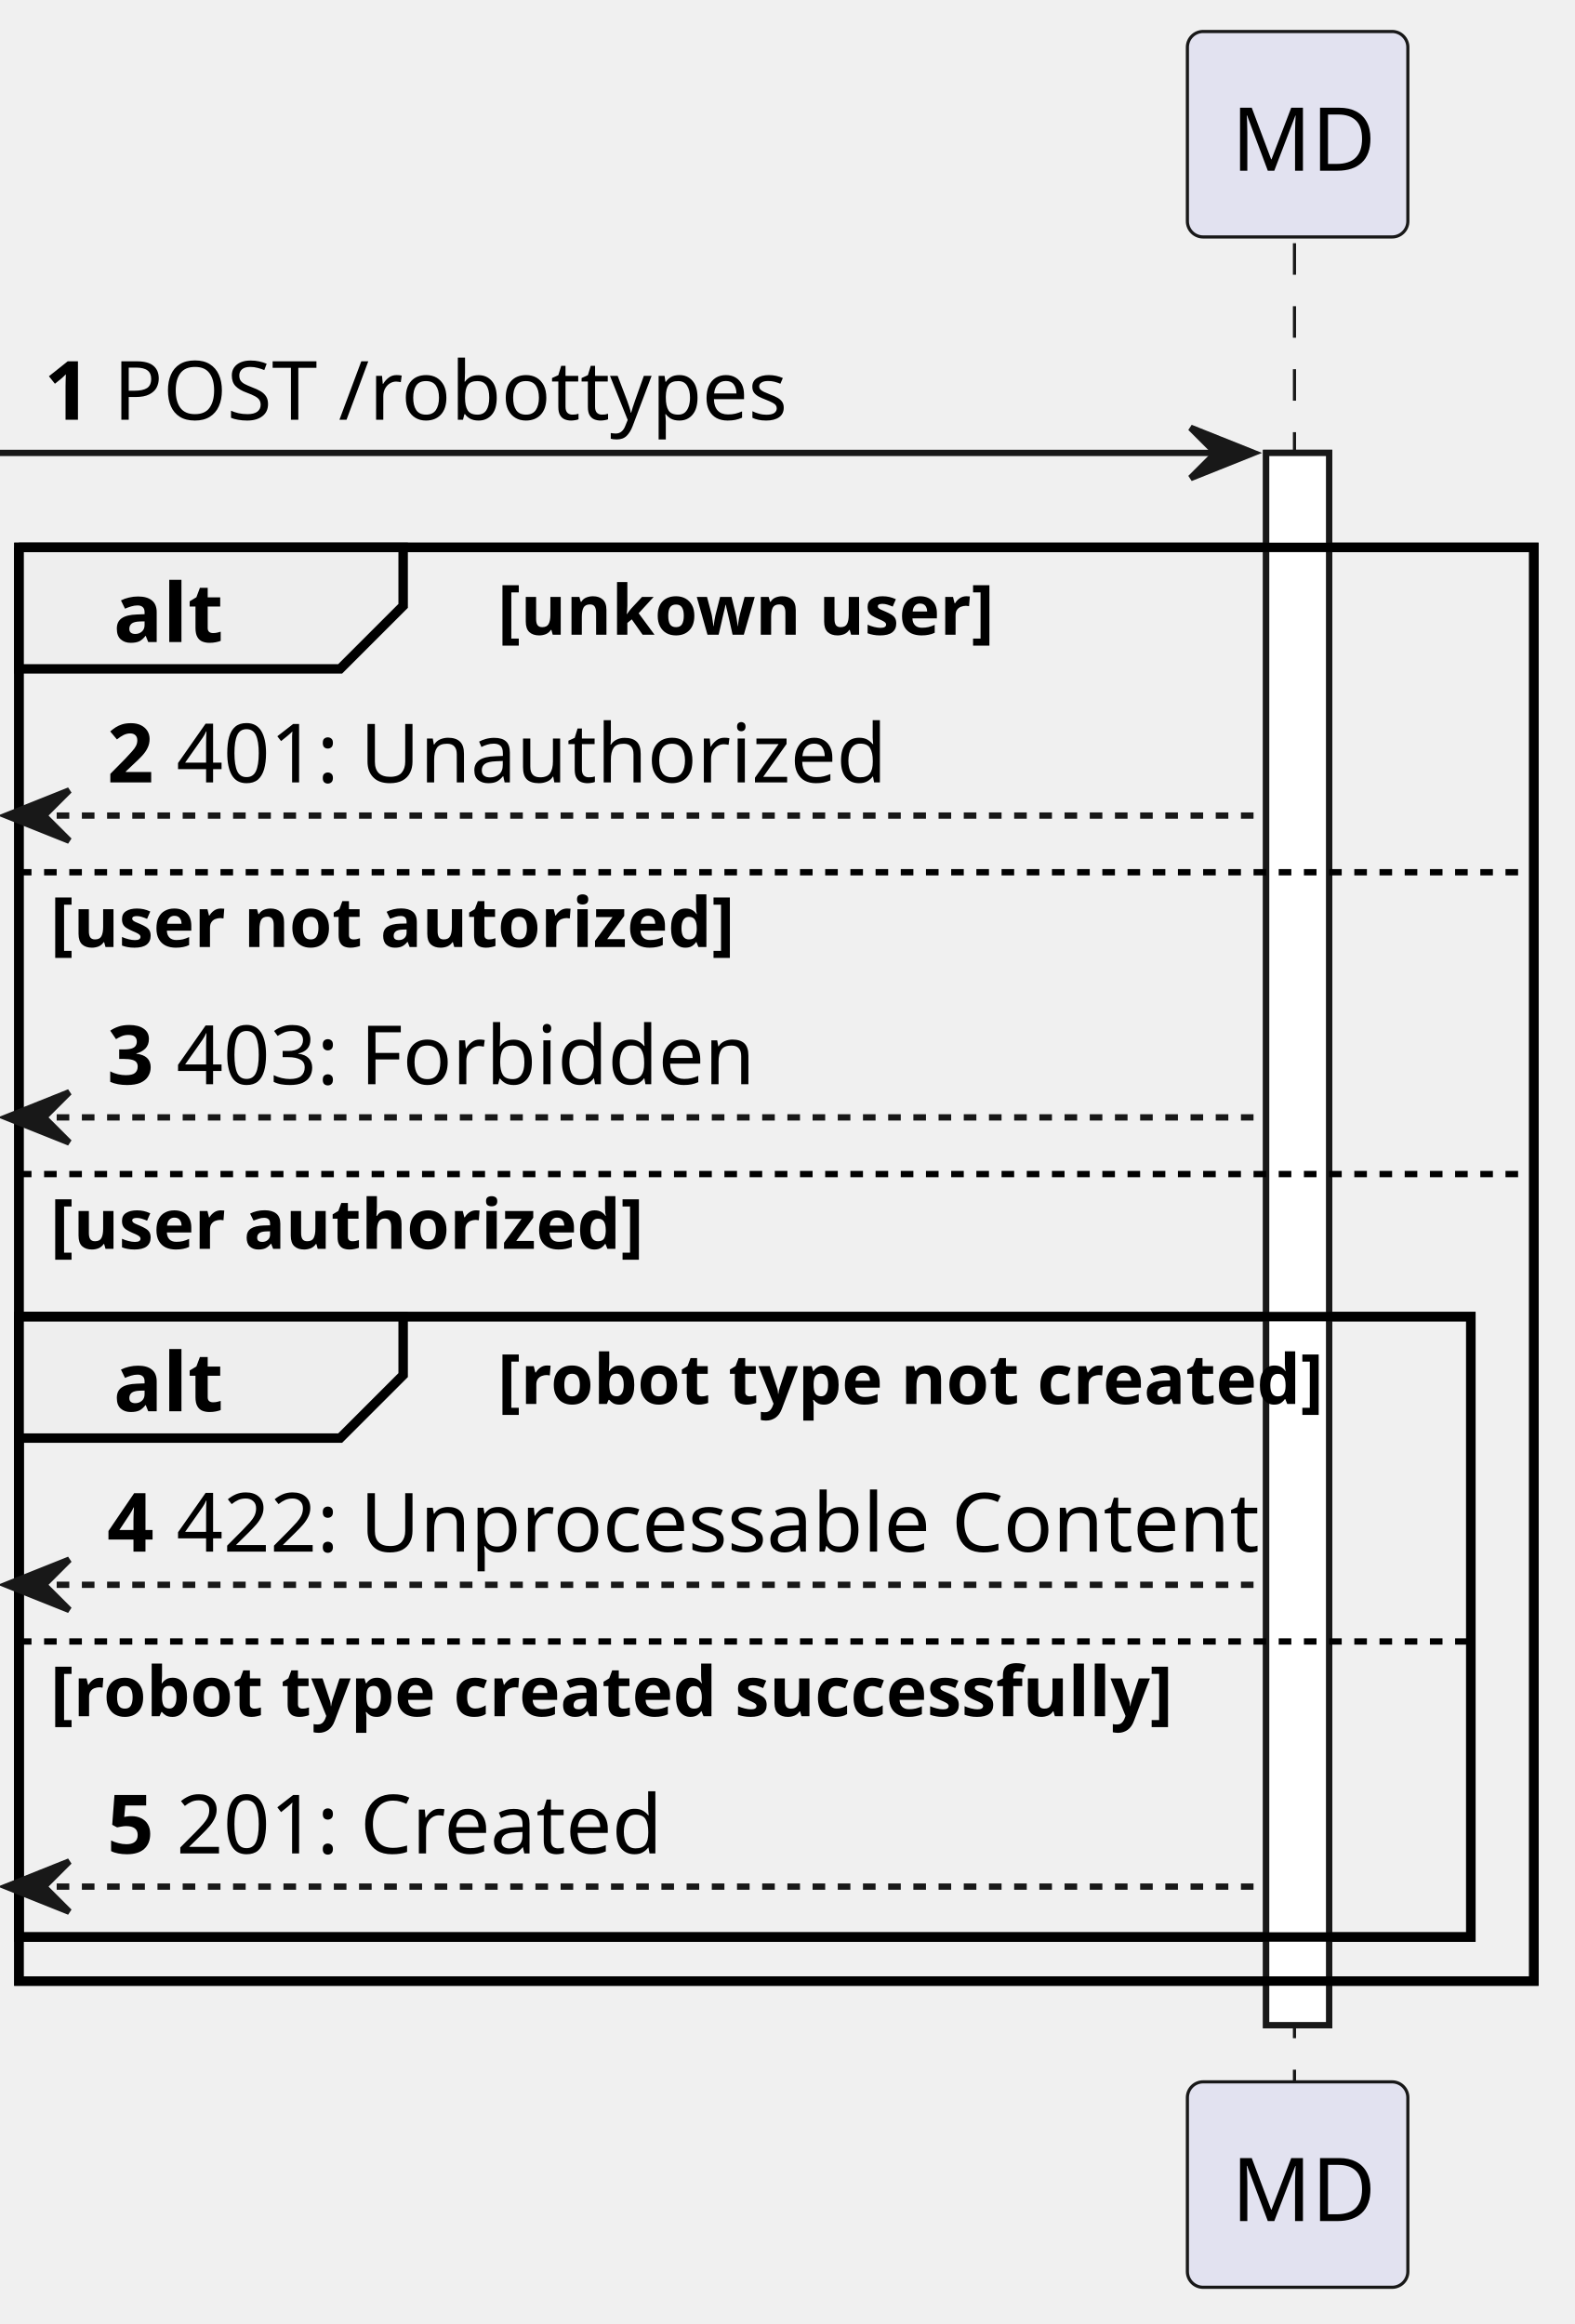
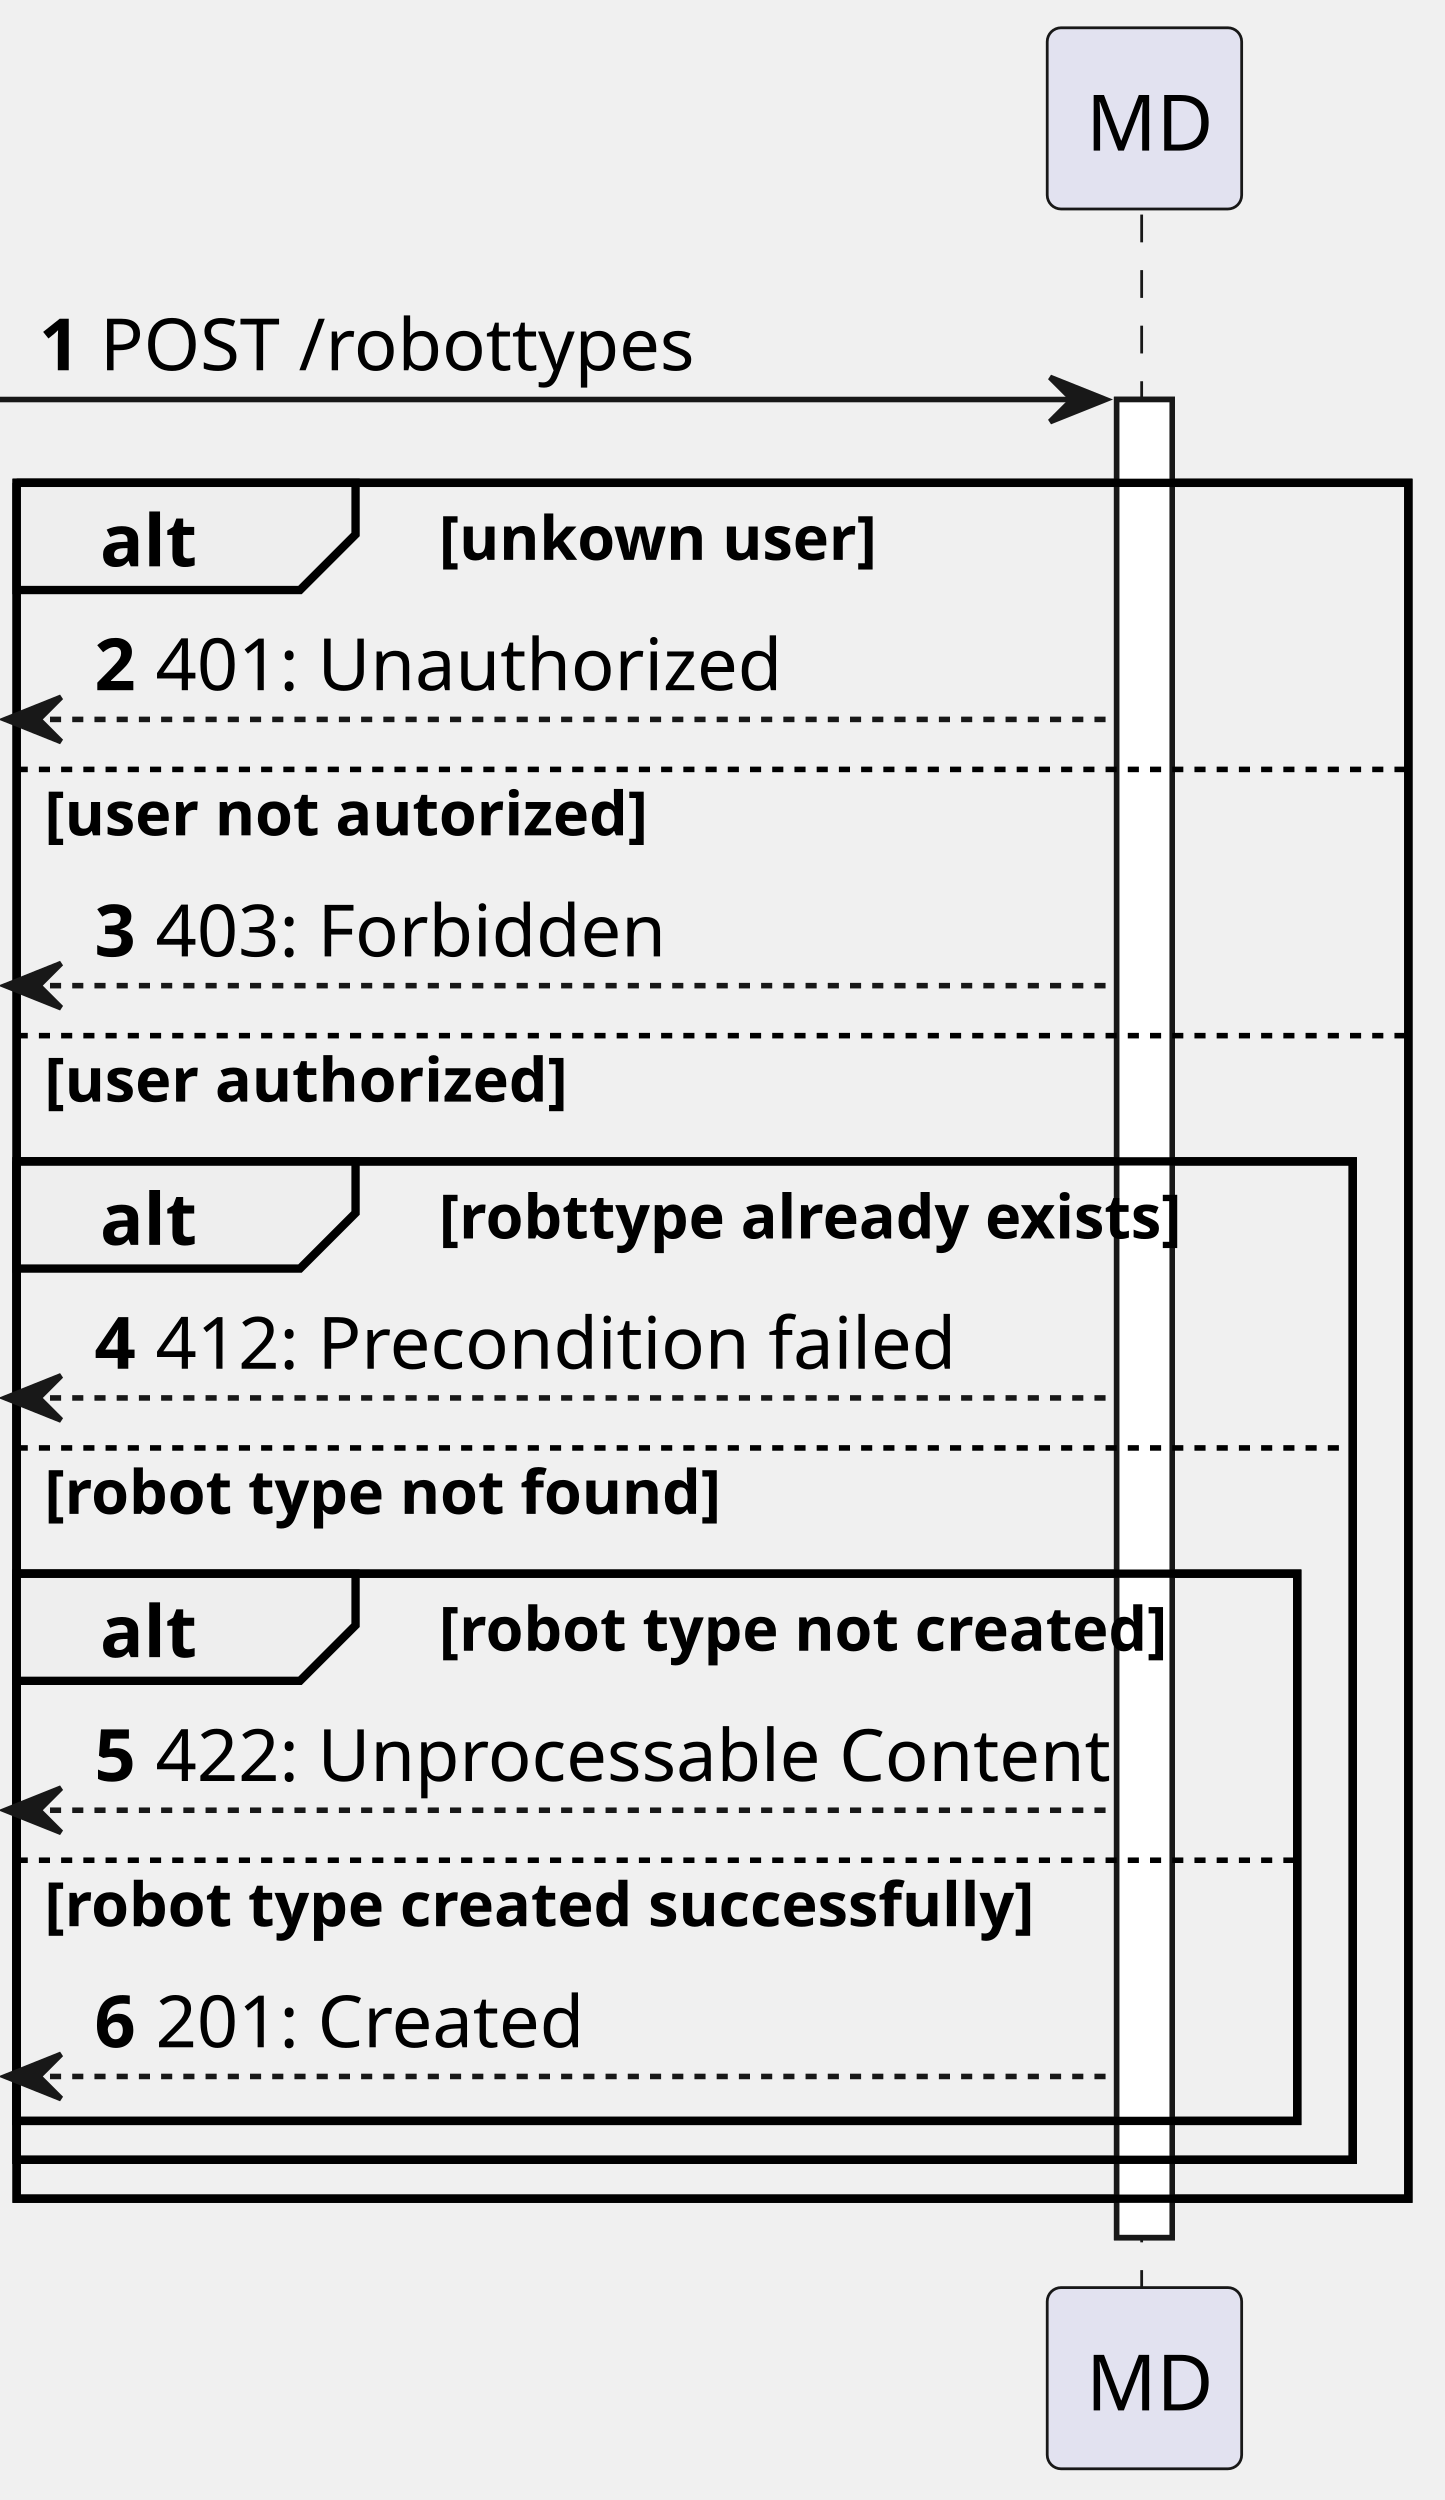
- <svg xmlns="http://www.w3.org/2000/svg" contentStyleType="text/css" height="369px" preserveAspectRatio="none" style="width:250px;height:369px;background:#FFFFFF;" version="1.1" viewBox="0 0 250 369" width="250px" zoomAndPan="magnify">
+ <svg xmlns="http://www.w3.org/2000/svg" contentStyleType="text/css" height="450px" preserveAspectRatio="none" style="width:260px;height:450px;background:#FFFFFF;" version="1.1" viewBox="0 0 260 450" width="260px" zoomAndPan="magnify">
  <defs />
  <g>
-     <rect fill="#FFFFFF" height="249.639" style="stroke:#181818;stroke-width:1.0;" width="10" x="201" y="71.912" />
-     <rect fill="none" height="227.639" style="stroke:#000000;stroke-width:1.5;" width="240.5" x="3" y="86.912" />
-     <rect fill="none" height="98.504" style="stroke:#000000;stroke-width:1.5;" width="230.5" x="3" y="209.047" />
-     <line style="stroke:#181818;stroke-width:0.5;stroke-dasharray:5.0,5.0;" x1="205.5" x2="205.5" y1="38.621" y2="331.551" />
+     <rect fill="#FFFFFF" height="330.852" style="stroke:#181818;stroke-width:1.0;" width="10" x="201" y="71.912" />
+     <rect fill="none" height="308.852" style="stroke:#000000;stroke-width:1.5;" width="250.5" x="3" y="86.912" />
+     <rect fill="none" height="179.717" style="stroke:#000000;stroke-width:1.5;" width="240.5" x="3" y="209.047" />
+     <rect fill="none" height="98.504" style="stroke:#000000;stroke-width:1.5;" width="230.5" x="3" y="283.26" />
+     <line style="stroke:#181818;stroke-width:0.5;stroke-dasharray:5.0,5.0;" x1="205.5" x2="205.5" y1="38.621" y2="412.764" />
    <rect fill="#E2E2F0" height="32.621" rx="2.5" ry="2.5" style="stroke:#181818;stroke-width:0.5;" width="35" x="188.5" y="5" />
    <text fill="#000000" font-family="sans-serif" font-size="14" lengthAdjust="spacing" textLength="21" x="195.5" y="27.107">MD</text>
-     <rect fill="#E2E2F0" height="32.621" rx="2.5" ry="2.5" style="stroke:#181818;stroke-width:0.5;" width="35" x="188.5" y="330.551" />
-     <text fill="#000000" font-family="sans-serif" font-size="14" lengthAdjust="spacing" textLength="21" x="195.5" y="352.658">MD</text>
-     <rect fill="#FFFFFF" height="249.639" style="stroke:#181818;stroke-width:1.0;" width="10" x="201" y="71.912" />
+     <rect fill="#E2E2F0" height="32.621" rx="2.5" ry="2.5" style="stroke:#181818;stroke-width:0.5;" width="35" x="188.5" y="411.764" />
+     <text fill="#000000" font-family="sans-serif" font-size="14" lengthAdjust="spacing" textLength="21" x="195.5" y="433.871">MD</text>
+     <rect fill="#FFFFFF" height="330.852" style="stroke:#181818;stroke-width:1.0;" width="10" x="201" y="71.912" />
    <polygon fill="#181818" points="189,67.912,199,71.912,189,75.912,193,71.912" style="stroke:#181818;stroke-width:1.0;" />
    <line style="stroke:#181818;stroke-width:1.0;" x1="0" x2="195" y1="71.912" y2="71.912" />
    <text fill="#000000" font-family="sans-serif" font-size="13" font-weight="bold" lengthAdjust="spacing" textLength="7" x="7" y="66.649">1</text>
    <text fill="#000000" font-family="sans-serif" font-size="13" lengthAdjust="spacing" textLength="104" x="18" y="66.649">POST /robottypes</text>
    <path d="M3,86.912 L64,86.912 L64,96.203 L54,106.203 L3,106.203 L3,86.912 " fill="#EEEEEE" style="stroke:#000000;stroke-width:1.5;" />
-     <rect fill="none" height="227.639" style="stroke:#000000;stroke-width:1.5;" width="240.5" x="3" y="86.912" />
+     <rect fill="none" height="308.852" style="stroke:#000000;stroke-width:1.5;" width="250.5" x="3" y="86.912" />
    <text fill="#000000" font-family="sans-serif" font-size="13" font-weight="bold" lengthAdjust="spacing" textLength="16" x="18" y="101.94">alt</text>
    <text fill="#000000" font-family="sans-serif" font-size="11" font-weight="bold" lengthAdjust="spacing" textLength="82" x="79" y="100.782">[unkown user]</text>
    <polygon fill="#181818" points="11,125.494,1,129.494,11,133.494,7,129.494" style="stroke:#181818;stroke-width:1.0;" />
    <line style="stroke:#181818;stroke-width:1.0;stroke-dasharray:2.0,2.0;" x1="5" x2="200" y1="129.494" y2="129.494" />
    <text fill="#000000" font-family="sans-serif" font-size="13" font-weight="bold" lengthAdjust="spacing" textLength="7" x="17" y="124.231">2</text>
    <text fill="#000000" font-family="sans-serif" font-size="13" lengthAdjust="spacing" textLength="105" x="28" y="124.231">401: Unauthorized</text>
-     <line style="stroke:#000000;stroke-width:1.0;stroke-dasharray:2.0,2.0;" x1="3" x2="243.5" y1="138.494" y2="138.494" />
+     <line style="stroke:#000000;stroke-width:1.0;stroke-dasharray:2.0,2.0;" x1="3" x2="253.5" y1="138.494" y2="138.494" />
    <text fill="#000000" font-family="sans-serif" font-size="11" font-weight="bold" lengthAdjust="spacing" textLength="110" x="8" y="150.364">[user not autorized]</text>
    <polygon fill="#181818" points="11,173.416,1,177.416,11,181.416,7,177.416" style="stroke:#181818;stroke-width:1.0;" />
    <line style="stroke:#181818;stroke-width:1.0;stroke-dasharray:2.0,2.0;" x1="5" x2="200" y1="177.416" y2="177.416" />
    <text fill="#000000" font-family="sans-serif" font-size="13" font-weight="bold" lengthAdjust="spacing" textLength="7" x="17" y="172.153">3</text>
    <text fill="#000000" font-family="sans-serif" font-size="13" lengthAdjust="spacing" textLength="86" x="28" y="172.153">403: Forbidden</text>
-     <line style="stroke:#000000;stroke-width:1.0;stroke-dasharray:2.0,2.0;" x1="3" x2="243.5" y1="186.416" y2="186.416" />
+     <line style="stroke:#000000;stroke-width:1.0;stroke-dasharray:2.0,2.0;" x1="3" x2="253.5" y1="186.416" y2="186.416" />
    <text fill="#000000" font-family="sans-serif" font-size="11" font-weight="bold" lengthAdjust="spacing" textLength="96" x="8" y="198.286">[user authorized]</text>
    <path d="M3,209.047 L64,209.047 L64,218.338 L54,228.338 L3,228.338 L3,209.047 " fill="#EEEEEE" style="stroke:#000000;stroke-width:1.5;" />
-     <rect fill="none" height="98.504" style="stroke:#000000;stroke-width:1.5;" width="230.5" x="3" y="209.047" />
+     <rect fill="none" height="179.717" style="stroke:#000000;stroke-width:1.5;" width="240.5" x="3" y="209.047" />
    <text fill="#000000" font-family="sans-serif" font-size="13" font-weight="bold" lengthAdjust="spacing" textLength="16" x="18" y="224.075">alt</text>
-     <text fill="#000000" font-family="sans-serif" font-size="11" font-weight="bold" lengthAdjust="spacing" textLength="131" x="79" y="222.917">[robot type not created]</text>
+     <text fill="#000000" font-family="sans-serif" font-size="11" font-weight="bold" lengthAdjust="spacing" textLength="135" x="79" y="222.917">[robttype already exists]</text>
    <polygon fill="#181818" points="11,247.629,1,251.629,11,255.629,7,251.629" style="stroke:#181818;stroke-width:1.0;" />
    <line style="stroke:#181818;stroke-width:1.0;stroke-dasharray:2.0,2.0;" x1="5" x2="200" y1="251.629" y2="251.629" />
    <text fill="#000000" font-family="sans-serif" font-size="13" font-weight="bold" lengthAdjust="spacing" textLength="7" x="17" y="246.366">4</text>
-     <text fill="#000000" font-family="sans-serif" font-size="13" lengthAdjust="spacing" textLength="164" x="28" y="246.366">422: Unprocessable Content</text>
-     <line style="stroke:#000000;stroke-width:1.0;stroke-dasharray:2.0,2.0;" x1="3" x2="233.5" y1="260.629" y2="260.629" />
-     <text fill="#000000" font-family="sans-serif" font-size="11" font-weight="bold" lengthAdjust="spacing" textLength="183" x="8" y="272.499">[robot type created successfully]</text>
-     <polygon fill="#181818" points="11,295.551,1,299.551,11,303.551,7,299.551" style="stroke:#181818;stroke-width:1.0;" />
-     <line style="stroke:#181818;stroke-width:1.0;stroke-dasharray:2.0,2.0;" x1="5" x2="200" y1="299.551" y2="299.551" />
-     <text fill="#000000" font-family="sans-serif" font-size="13" font-weight="bold" lengthAdjust="spacing" textLength="7" x="17" y="294.288">5</text>
-     <text fill="#000000" font-family="sans-serif" font-size="13" lengthAdjust="spacing" textLength="74" x="28" y="294.288">201: Created</text>
+     <text fill="#000000" font-family="sans-serif" font-size="13" lengthAdjust="spacing" textLength="135" x="28" y="246.366">412: Precondition failed</text>
+     <line style="stroke:#000000;stroke-width:1.0;stroke-dasharray:2.0,2.0;" x1="3" x2="243.5" y1="260.629" y2="260.629" />
+     <text fill="#000000" font-family="sans-serif" font-size="11" font-weight="bold" lengthAdjust="spacing" textLength="121" x="8" y="272.499">[robot type not found]</text>
+     <path d="M3,283.26 L64,283.26 L64,292.551 L54,302.551 L3,302.551 L3,283.26 " fill="#EEEEEE" style="stroke:#000000;stroke-width:1.5;" />
+     <rect fill="none" height="98.504" style="stroke:#000000;stroke-width:1.5;" width="230.5" x="3" y="283.26" />
+     <text fill="#000000" font-family="sans-serif" font-size="13" font-weight="bold" lengthAdjust="spacing" textLength="16" x="18" y="298.288">alt</text>
+     <text fill="#000000" font-family="sans-serif" font-size="11" font-weight="bold" lengthAdjust="spacing" textLength="131" x="79" y="297.13">[robot type not created]</text>
+     <polygon fill="#181818" points="11,321.842,1,325.842,11,329.842,7,325.842" style="stroke:#181818;stroke-width:1.0;" />
+     <line style="stroke:#181818;stroke-width:1.0;stroke-dasharray:2.0,2.0;" x1="5" x2="200" y1="325.842" y2="325.842" />
+     <text fill="#000000" font-family="sans-serif" font-size="13" font-weight="bold" lengthAdjust="spacing" textLength="7" x="17" y="320.579">5</text>
+     <text fill="#000000" font-family="sans-serif" font-size="13" lengthAdjust="spacing" textLength="164" x="28" y="320.579">422: Unprocessable Content</text>
+     <line style="stroke:#000000;stroke-width:1.0;stroke-dasharray:2.0,2.0;" x1="3" x2="233.5" y1="334.842" y2="334.842" />
+     <text fill="#000000" font-family="sans-serif" font-size="11" font-weight="bold" lengthAdjust="spacing" textLength="183" x="8" y="346.712">[robot type created successfully]</text>
+     <polygon fill="#181818" points="11,369.764,1,373.764,11,377.764,7,373.764" style="stroke:#181818;stroke-width:1.0;" />
+     <line style="stroke:#181818;stroke-width:1.0;stroke-dasharray:2.0,2.0;" x1="5" x2="200" y1="373.764" y2="373.764" />
+     <text fill="#000000" font-family="sans-serif" font-size="13" font-weight="bold" lengthAdjust="spacing" textLength="7" x="17" y="368.501">6</text>
+     <text fill="#000000" font-family="sans-serif" font-size="13" lengthAdjust="spacing" textLength="74" x="28" y="368.501">201: Created</text>
  </g>
</svg>
